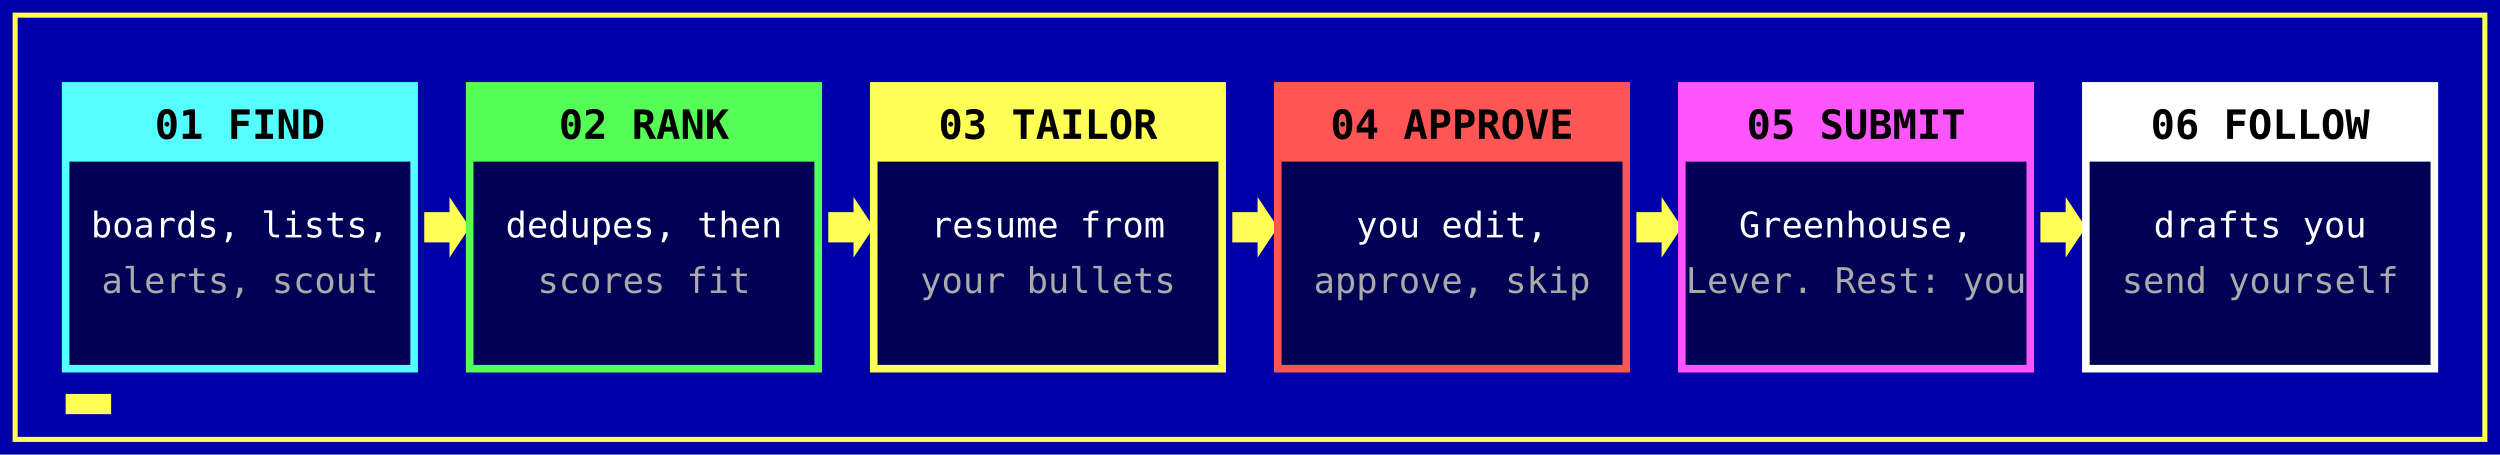
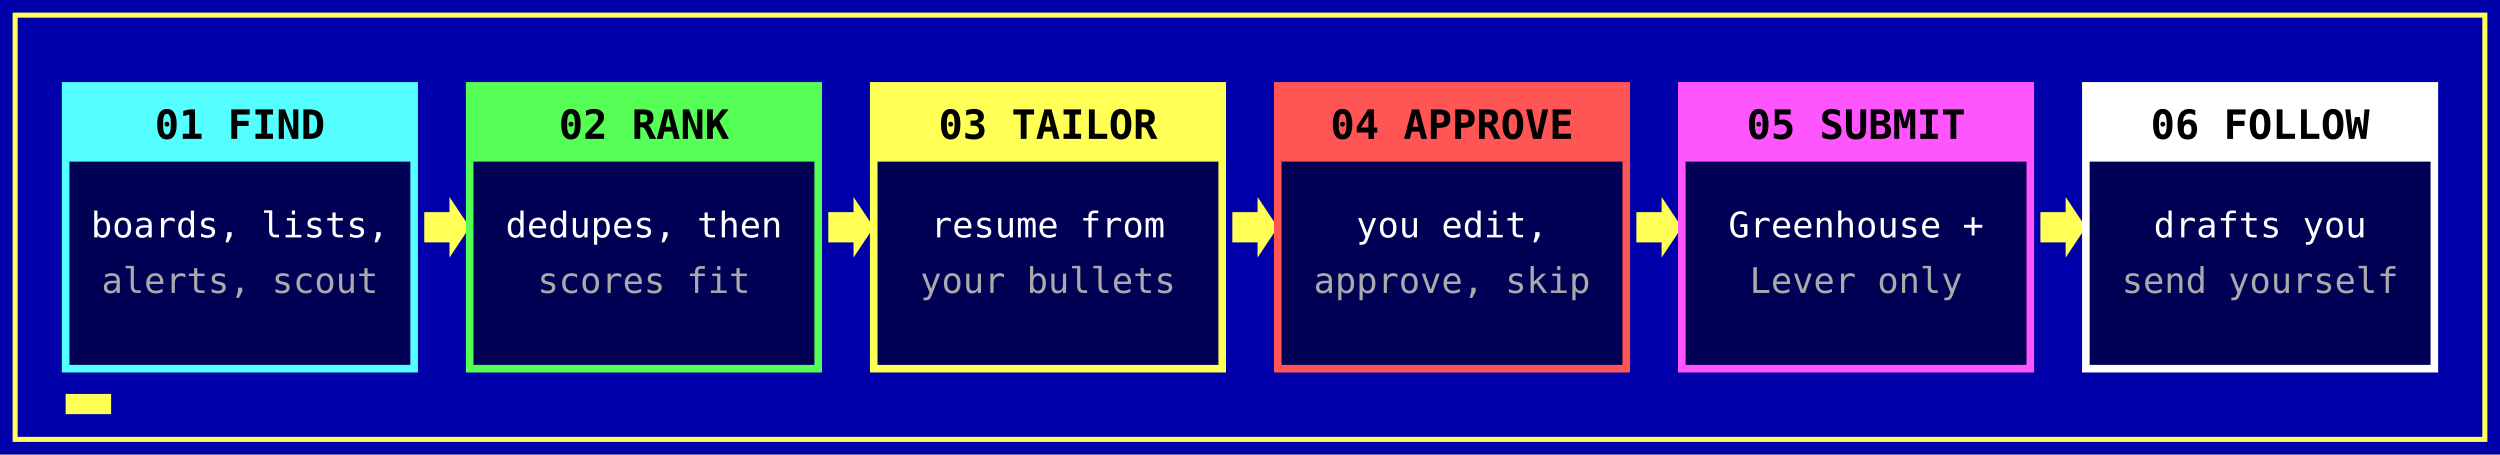
<svg xmlns="http://www.w3.org/2000/svg" viewBox="0 0 990 180" width="990" height="180" role="img" aria-labelledby="pt pd" font-family="ui-monospace,'SFMono-Regular','DejaVu Sans Mono',Menlo,Consolas,monospace">
  <style>.p{animation:m 6s linear infinite}@keyframes m{from{transform:translateX(0)}to{transform:translateX(920px)}}@media (prefers-reduced-motion:reduce){.p{animation:none}}</style>
  <rect width="990" height="180" fill="#0000AA" />
  <rect x="6" y="6" width="978" height="168" fill="none" stroke="#FFFF55" stroke-width="2" />
  <rect x="26" y="34" width="138" height="112" fill="#000055" stroke="#55FFFF" stroke-width="3" />
  <rect x="26" y="34" width="138" height="30" fill="#55FFFF" />
  <text x="95.0" y="55" text-anchor="middle" fill="#000000" font-weight="700" font-size="16">01 FIND</text>
  <text x="95.0" y="94" text-anchor="middle" fill="#FFFFFF" font-size="14">boards, lists,</text>
  <text x="95.0" y="116" text-anchor="middle" fill="#AAAAAA" font-size="14">alerts, scout</text>
  <path d="M168 84h10v-6l8 12-8 12v-6h-10z" fill="#FFFF55" />
  <rect x="186" y="34" width="138" height="112" fill="#000055" stroke="#55FF55" stroke-width="3" />
  <rect x="186" y="34" width="138" height="30" fill="#55FF55" />
  <text x="255.0" y="55" text-anchor="middle" fill="#000000" font-weight="700" font-size="16">02 RANK</text>
  <text x="255.0" y="94" text-anchor="middle" fill="#FFFFFF" font-size="14">dedupes, then</text>
  <text x="255.0" y="116" text-anchor="middle" fill="#AAAAAA" font-size="14">scores fit</text>
  <path d="M328 84h10v-6l8 12-8 12v-6h-10z" fill="#FFFF55" />
  <rect x="346" y="34" width="138" height="112" fill="#000055" stroke="#FFFF55" stroke-width="3" />
  <rect x="346" y="34" width="138" height="30" fill="#FFFF55" />
  <text x="415.0" y="55" text-anchor="middle" fill="#000000" font-weight="700" font-size="16">03 TAILOR</text>
  <text x="415.0" y="94" text-anchor="middle" fill="#FFFFFF" font-size="14">resume from</text>
  <text x="415.0" y="116" text-anchor="middle" fill="#AAAAAA" font-size="14">your bullets</text>
  <path d="M488 84h10v-6l8 12-8 12v-6h-10z" fill="#FFFF55" />
  <rect x="506" y="34" width="138" height="112" fill="#000055" stroke="#FF5555" stroke-width="3" />
  <rect x="506" y="34" width="138" height="30" fill="#FF5555" />
  <text x="575.0" y="55" text-anchor="middle" fill="#000000" font-weight="700" font-size="16">04 APPROVE</text>
  <text x="575.0" y="94" text-anchor="middle" fill="#FFFFFF" font-size="14">you edit,</text>
  <text x="575.0" y="116" text-anchor="middle" fill="#AAAAAA" font-size="14">approve, skip</text>
  <path d="M648 84h10v-6l8 12-8 12v-6h-10z" fill="#FFFF55" />
  <rect x="666" y="34" width="138" height="112" fill="#000055" stroke="#FF55FF" stroke-width="3" />
  <rect x="666" y="34" width="138" height="30" fill="#FF55FF" />
  <text x="735.0" y="55" text-anchor="middle" fill="#000000" font-weight="700" font-size="16">05 SUBMIT</text>
-   <text x="735.0" y="94" text-anchor="middle" fill="#FFFFFF" font-size="14">Greenhouse,</text>
-   <text x="735.0" y="116" text-anchor="middle" fill="#AAAAAA" font-size="14">Lever. Rest: you</text>
+   <text x="735.0" y="94" text-anchor="middle" fill="#FFFFFF" font-size="14">Greenhouse +</text>
+   <text x="735.0" y="116" text-anchor="middle" fill="#AAAAAA" font-size="14">Lever only</text>
  <path d="M808 84h10v-6l8 12-8 12v-6h-10z" fill="#FFFF55" />
  <rect x="826" y="34" width="138" height="112" fill="#000055" stroke="#FFFFFF" stroke-width="3" />
  <rect x="826" y="34" width="138" height="30" fill="#FFFFFF" />
  <text x="895.0" y="55" text-anchor="middle" fill="#000000" font-weight="700" font-size="16">06 FOLLOW</text>
  <text x="895.0" y="94" text-anchor="middle" fill="#FFFFFF" font-size="14">drafts you</text>
  <text x="895.0" y="116" text-anchor="middle" fill="#AAAAAA" font-size="14">send yourself</text>
  <rect class="p" x="26" y="156" width="18" height="8" fill="#FFFF55" />
</svg>
